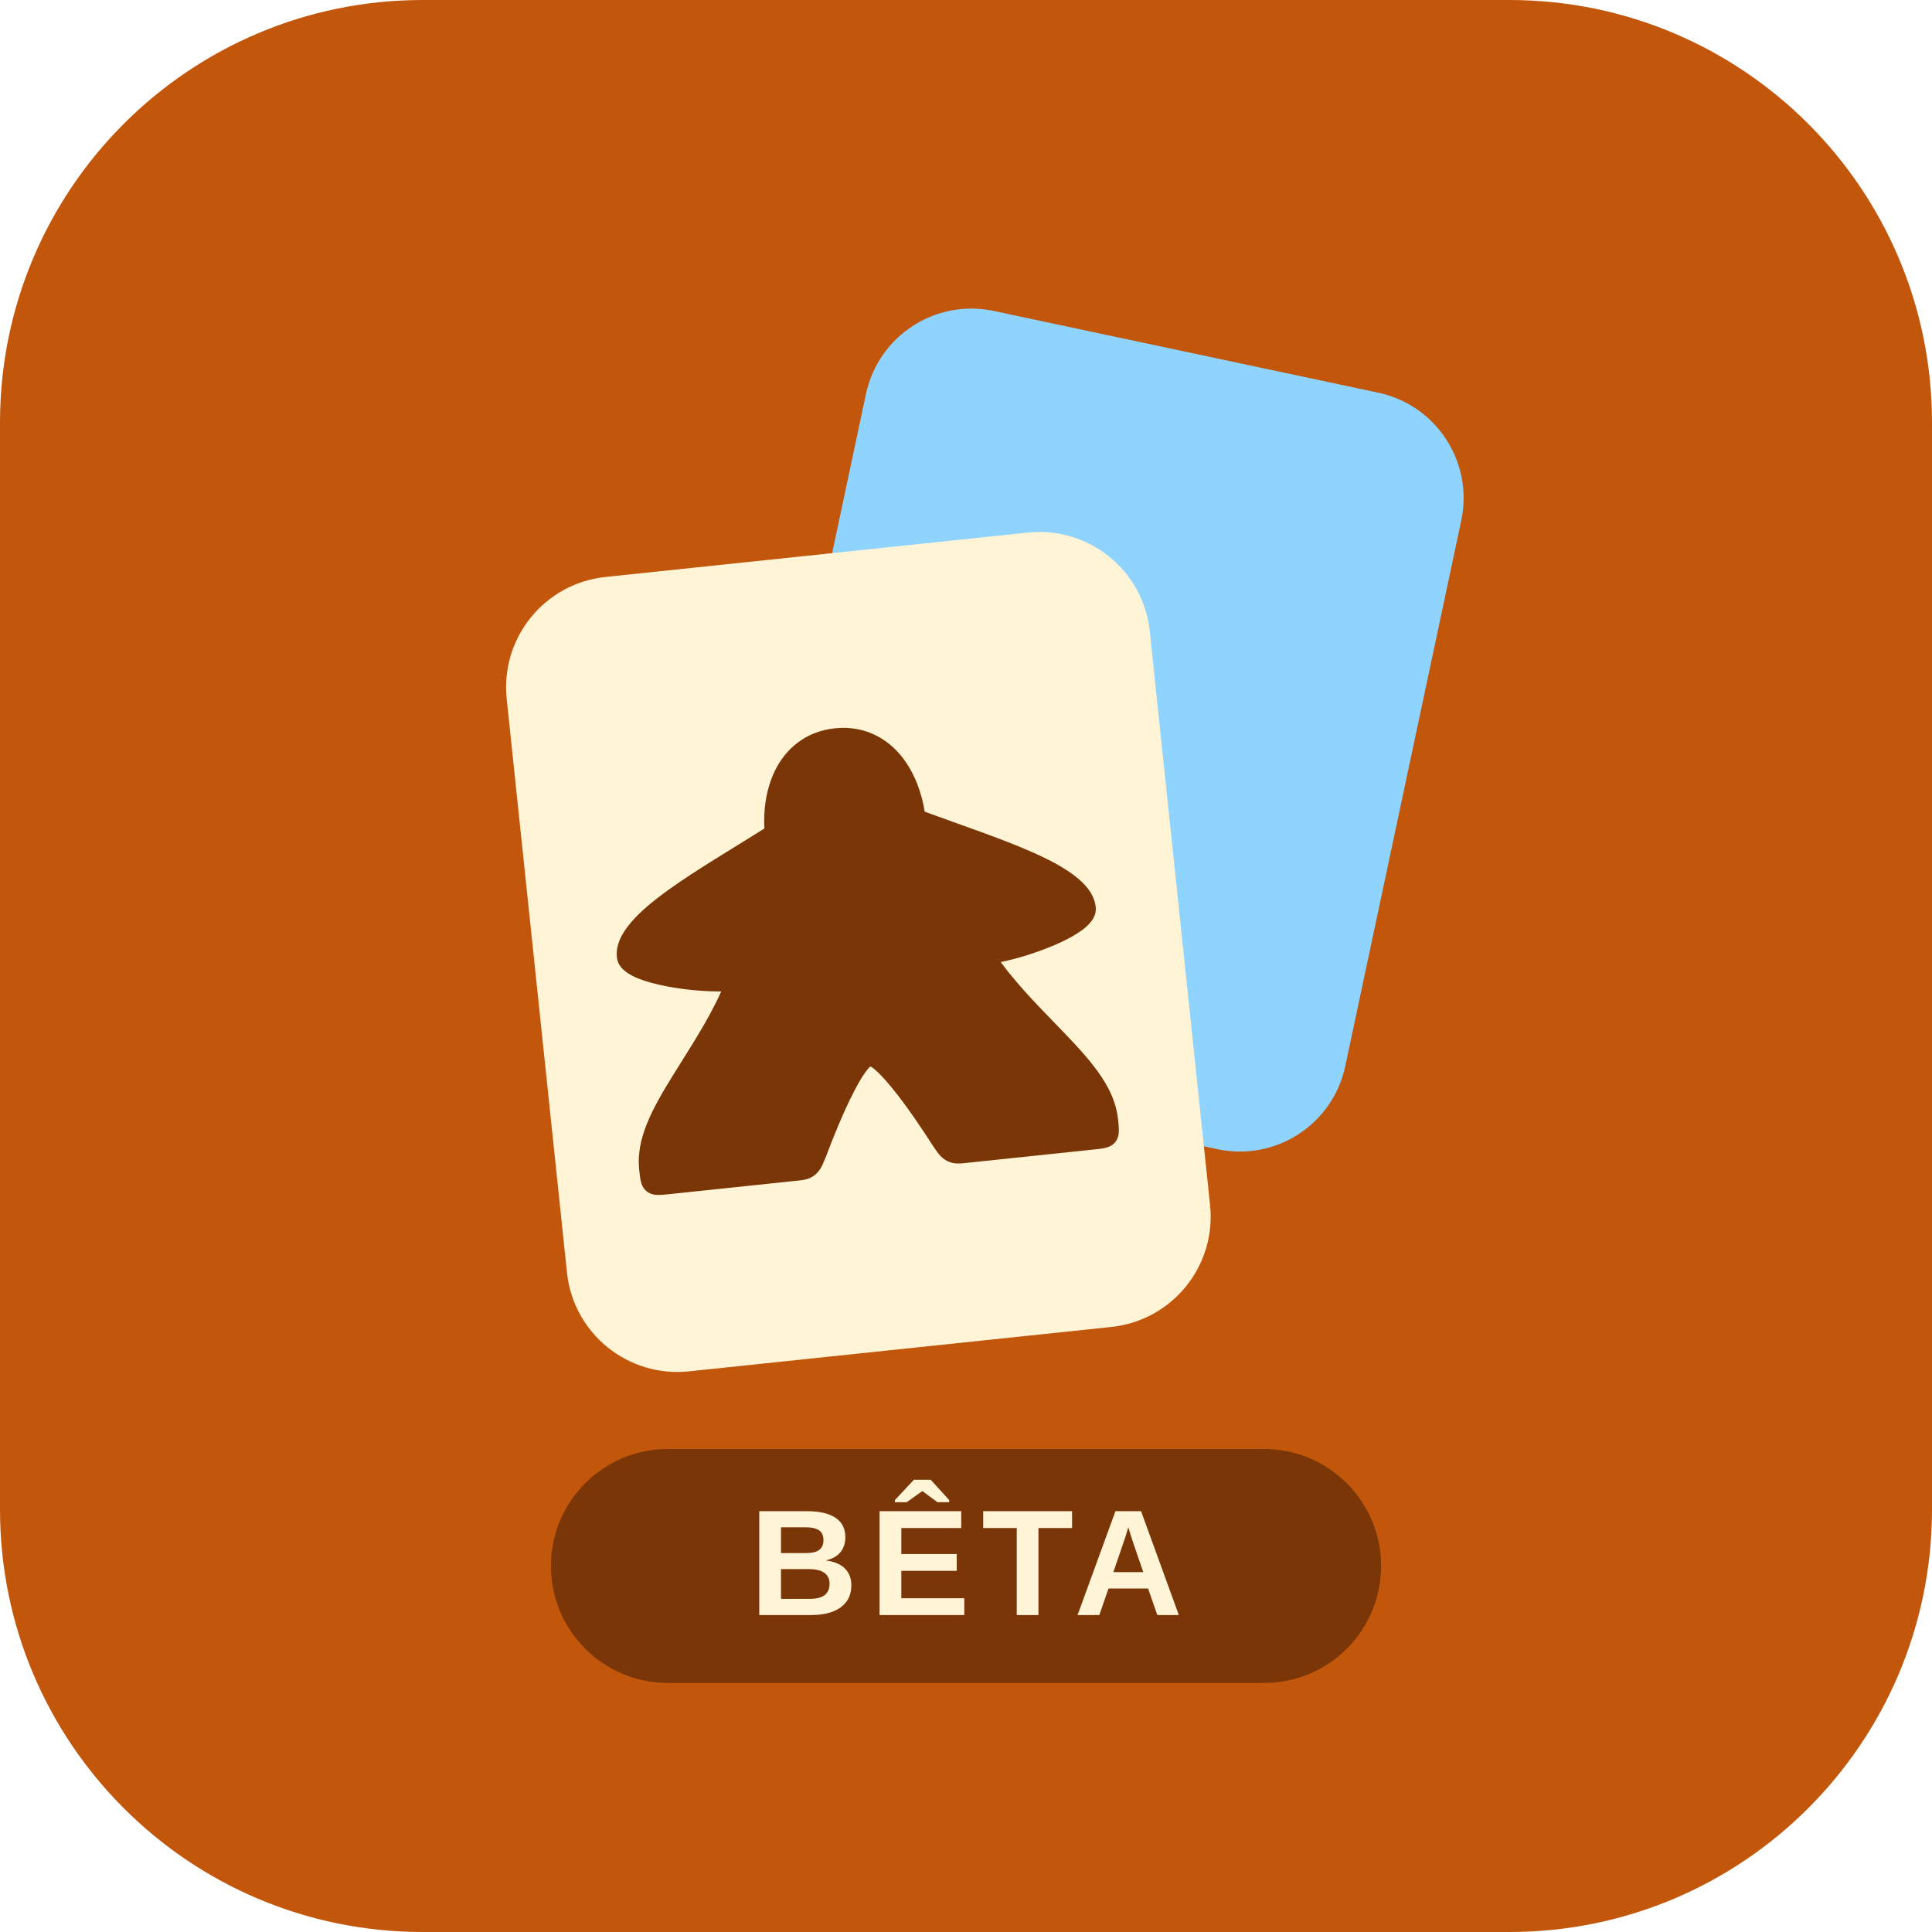
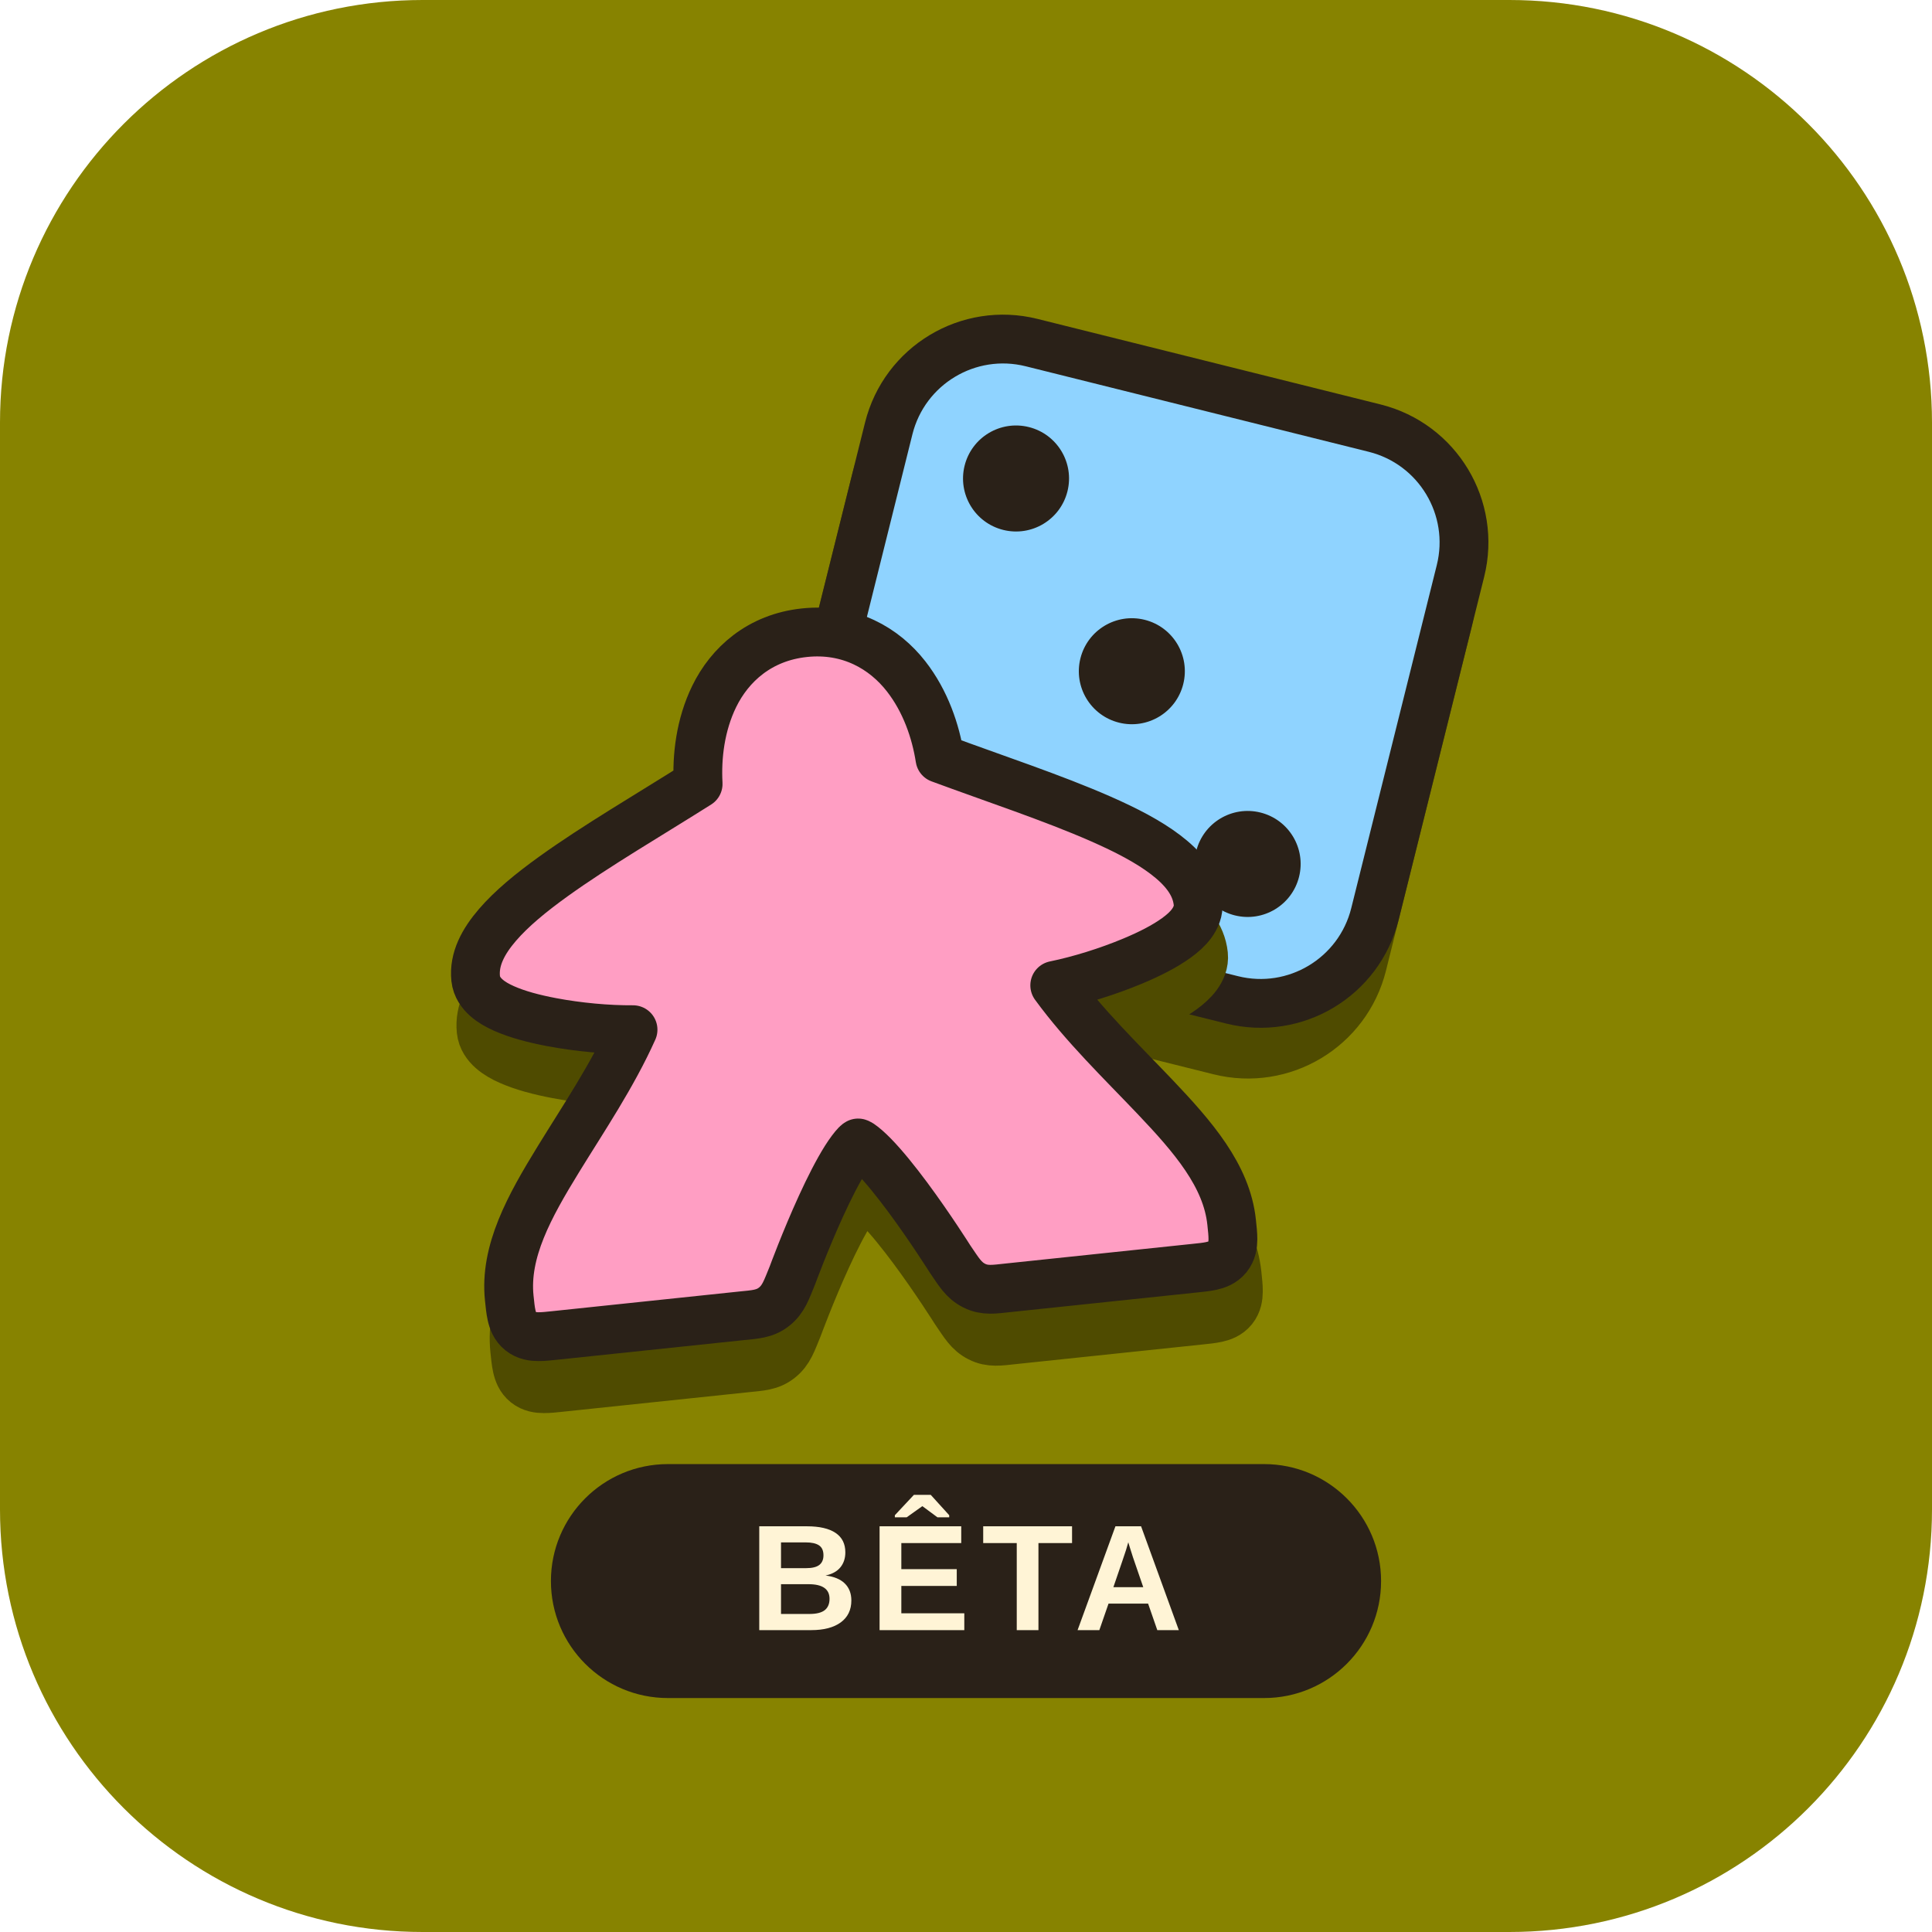
<svg xmlns="http://www.w3.org/2000/svg" viewBox="0 0 512 512">
-   <rect width="512" height="512" rx="112" fill="#c2570c" />
-   <g transform="translate(41.0 7.0) scale(0.84)">
-     <g transform="translate(300 222) rotate(12)">
-       <rect x="-96" y="-122" width="192" height="244" rx="34" fill="#8fd3ff" />
-     </g>
-     <g transform="translate(222 292) rotate(-6)">
-       <rect x="-102" y="-126" width="204" height="252" rx="35" fill="#fff4d6" />
-       <path transform="translate(0 -2) scale(.35) translate(-256 -252)" d="M256 54.99c-27 0-46.418 14.287-57.633 32.23-10.03 16.047-14.203 34.66-15.017 50.962-30.608 15.135-64.515 30.394-91.815 45.994-14.32 8.183-26.805 16.414-36.203 25.26C45.934 218.28 39 228.24 39 239.99c0 5 2.44 9.075 5.19 12.065 2.754 2.99 6.054 5.312 9.812 7.48 7.515 4.336 16.99 7.95 27.412 11.076 15.483 4.646 32.823 8.1 47.9 9.577-14.996 25.84-34.953 49.574-52.447 72.315C56.65 378.785 39 403.99 39 431.99c0 4-.044 7.123.31 10.26.355 3.137 1.256 7.053 4.41 10.156 3.155 3.104 7.017 3.938 10.163 4.28 3.146.345 6.315.304 10.38.304h111.542c8.097 0 14.026.492 20.125-3.43 6.1-3.92 8.324-9.275 12.67-17.275l.088-.16.08-.166s9.723-19.77 21.324-39.388c5.8-9.808 12.097-19.576 17.574-26.498 2.74-3.46 5.304-6.204 7.15-7.754.564-.472.82-.56 1.184-.76.363.2.62.288 1.184.76 1.846 1.55 4.41 4.294 7.15 7.754 5.477 6.922 11.774 16.69 17.574 26.498 11.6 19.618 21.324 39.387 21.324 39.387l.08.165.088.16c4.346 8 6.55 13.323 12.61 17.254 6.058 3.93 11.974 3.45 19.957 3.45H448c4 0 7.12.043 10.244-.304 3.123-.347 6.998-1.21 10.12-4.332 3.12-3.122 3.984-6.997 4.33-10.12.348-3.122.306-6.244.306-10.244 0-28-17.65-53.205-37.867-79.488-17.493-22.74-37.45-46.474-52.447-72.315 15.077-1.478 32.417-4.93 47.9-9.576 10.422-3.125 19.897-6.74 27.412-11.075 3.758-2.168 7.058-4.49 9.81-7.48 2.753-2.99 5.192-7.065 5.192-12.065 0-11.75-6.934-21.71-16.332-30.554-9.398-8.846-21.883-17.077-36.203-25.26-27.3-15.6-61.207-30.86-91.815-45.994-.814-16.3-4.988-34.915-15.017-50.96C302.418 69.276 283 54.99 256 54.99z" fill="#7a3606" />
+   <rect width="512" height="512" rx="112" fill="#878300" />
+   <g transform="translate(41.0 11.0) scale(0.84)">
+     <g transform="translate(256 256) scale(1.1) translate(-263.48 -265.12)">
+       <g id="art">
+         <g transform="translate(311 213) rotate(14)">
+           <rect x="-84.5" y="-69.5" width="169" height="169" rx="33.8" fill="#4f4b00" stroke="#4f4b00" stroke-width="14" stroke-linejoin="round" />
+           <rect x="-84.5" y="-84.5" width="169" height="169" rx="33.8" fill="#8fd3ff" stroke="#2a2118" stroke-width="14" stroke-linejoin="round" />
+           <circle cx="-45.6" cy="-45.6" r="15.2" fill="#2a2118" />
+           <circle cx="0.0" cy="0.0" r="15.2" fill="#2a2118" />
+           <circle cx="45.6" cy="45.6" r="15.2" fill="#2a2118" />
+         </g>
+         <g transform="translate(227 296) rotate(-6) scale(0.48) translate(-256 -252)">
+           <path transform="translate(0 31.25)" d="M256 54.99c-27 0-46.418 14.287-57.633 32.23-10.03 16.047-14.203 34.66-15.017 50.962-30.608 15.135-64.515 30.394-91.815 45.994-14.32 8.183-26.805 16.414-36.203 25.26C45.934 218.28 39 228.24 39 239.99c0 5 2.44 9.075 5.19 12.065 2.754 2.99 6.054 5.312 9.812 7.48 7.515 4.336 16.99 7.95 27.412 11.076 15.483 4.646 32.823 8.1 47.9 9.577-14.996 25.84-34.953 49.574-52.447 72.315C56.65 378.785 39 403.99 39 431.99c0 4-.044 7.123.31 10.26.355 3.137 1.256 7.053 4.41 10.156 3.155 3.104 7.017 3.938 10.163 4.28 3.146.345 6.315.304 10.38.304h111.542c8.097 0 14.026.492 20.125-3.43 6.1-3.92 8.324-9.275 12.67-17.275l.088-.16.08-.166s9.723-19.77 21.324-39.388c5.8-9.808 12.097-19.576 17.574-26.498 2.74-3.46 5.304-6.204 7.15-7.754.564-.472.82-.56 1.184-.76.363.2.62.288 1.184.76 1.846 1.55 4.41 4.294 7.15 7.754 5.477 6.922 11.774 16.69 17.574 26.498 11.6 19.618 21.324 39.387 21.324 39.387l.08.165.088.16c4.346 8 6.55 13.323 12.61 17.254 6.058 3.93 11.974 3.45 19.957 3.45H448c4 0 7.12.043 10.244-.304 3.123-.347 6.998-1.21 10.12-4.332 3.12-3.122 3.984-6.997 4.33-10.12.348-3.122.306-6.244.306-10.244 0-28-17.65-53.205-37.867-79.488-17.493-22.74-37.45-46.474-52.447-72.315 15.077-1.478 32.417-4.93 47.9-9.576 10.422-3.125 19.897-6.74 27.412-11.075 3.758-2.168 7.058-4.49 9.81-7.48 2.753-2.99 5.192-7.065 5.192-12.065 0-11.75-6.934-21.71-16.332-30.554-9.398-8.846-21.883-17.077-36.203-25.26-27.3-15.6-61.207-30.86-91.815-45.994-.814-16.3-4.988-34.915-15.017-50.96C302.418 69.276 283 54.99 256 54.99z" fill="#4f4b00" stroke="#4f4b00" stroke-width="29.167" stroke-linejoin="round" />
+           <path d="M256 54.99c-27 0-46.418 14.287-57.633 32.23-10.03 16.047-14.203 34.66-15.017 50.962-30.608 15.135-64.515 30.394-91.815 45.994-14.32 8.183-26.805 16.414-36.203 25.26C45.934 218.28 39 228.24 39 239.99c0 5 2.44 9.075 5.19 12.065 2.754 2.99 6.054 5.312 9.812 7.48 7.515 4.336 16.99 7.95 27.412 11.076 15.483 4.646 32.823 8.1 47.9 9.577-14.996 25.84-34.953 49.574-52.447 72.315C56.65 378.785 39 403.99 39 431.99c0 4-.044 7.123.31 10.26.355 3.137 1.256 7.053 4.41 10.156 3.155 3.104 7.017 3.938 10.163 4.28 3.146.345 6.315.304 10.38.304h111.542c8.097 0 14.026.492 20.125-3.43 6.1-3.92 8.324-9.275 12.67-17.275l.088-.16.08-.166s9.723-19.77 21.324-39.388c5.8-9.808 12.097-19.576 17.574-26.498 2.74-3.46 5.304-6.204 7.15-7.754.564-.472.82-.56 1.184-.76.363.2.62.288 1.184.76 1.846 1.55 4.41 4.294 7.15 7.754 5.477 6.922 11.774 16.69 17.574 26.498 11.6 19.618 21.324 39.387 21.324 39.387l.08.165.088.16c4.346 8 6.55 13.323 12.61 17.254 6.058 3.93 11.974 3.45 19.957 3.45H448c4 0 7.12.043 10.244-.304 3.123-.347 6.998-1.21 10.12-4.332 3.12-3.122 3.984-6.997 4.33-10.12.348-3.122.306-6.244.306-10.244 0-28-17.65-53.205-37.867-79.488-17.493-22.74-37.45-46.474-52.447-72.315 15.077-1.478 32.417-4.93 47.9-9.576 10.422-3.125 19.897-6.74 27.412-11.075 3.758-2.168 7.058-4.49 9.81-7.48 2.753-2.99 5.192-7.065 5.192-12.065 0-11.75-6.934-21.71-16.332-30.554-9.398-8.846-21.883-17.077-36.203-25.26-27.3-15.6-61.207-30.86-91.815-45.994-.814-16.3-4.988-34.915-15.017-50.96C302.418 69.276 283 54.99 256 54.99z" fill="#ff9ec3" stroke="#2a2118" stroke-width="29.167" stroke-linejoin="round" />
+         </g>
+       </g>
    </g>
  </g>
-   <rect x="146" y="384" width="220" height="62" rx="31" fill="#7a3606" />
-   <text x="256" y="428" font-size="40" text-anchor="middle" font-family="Arial, Helvetica, sans-serif" font-weight="700" letter-spacing="3" fill="#fff4d6">BÊTA</text>
+   <rect x="146" y="388" width="220" height="62" rx="31" fill="#2a2118" />
+   <text x="256" y="432" font-size="40" text-anchor="middle" font-family="Arial, Helvetica, sans-serif" font-weight="700" letter-spacing="3" fill="#fff4d6">BÊTA</text>
</svg>
